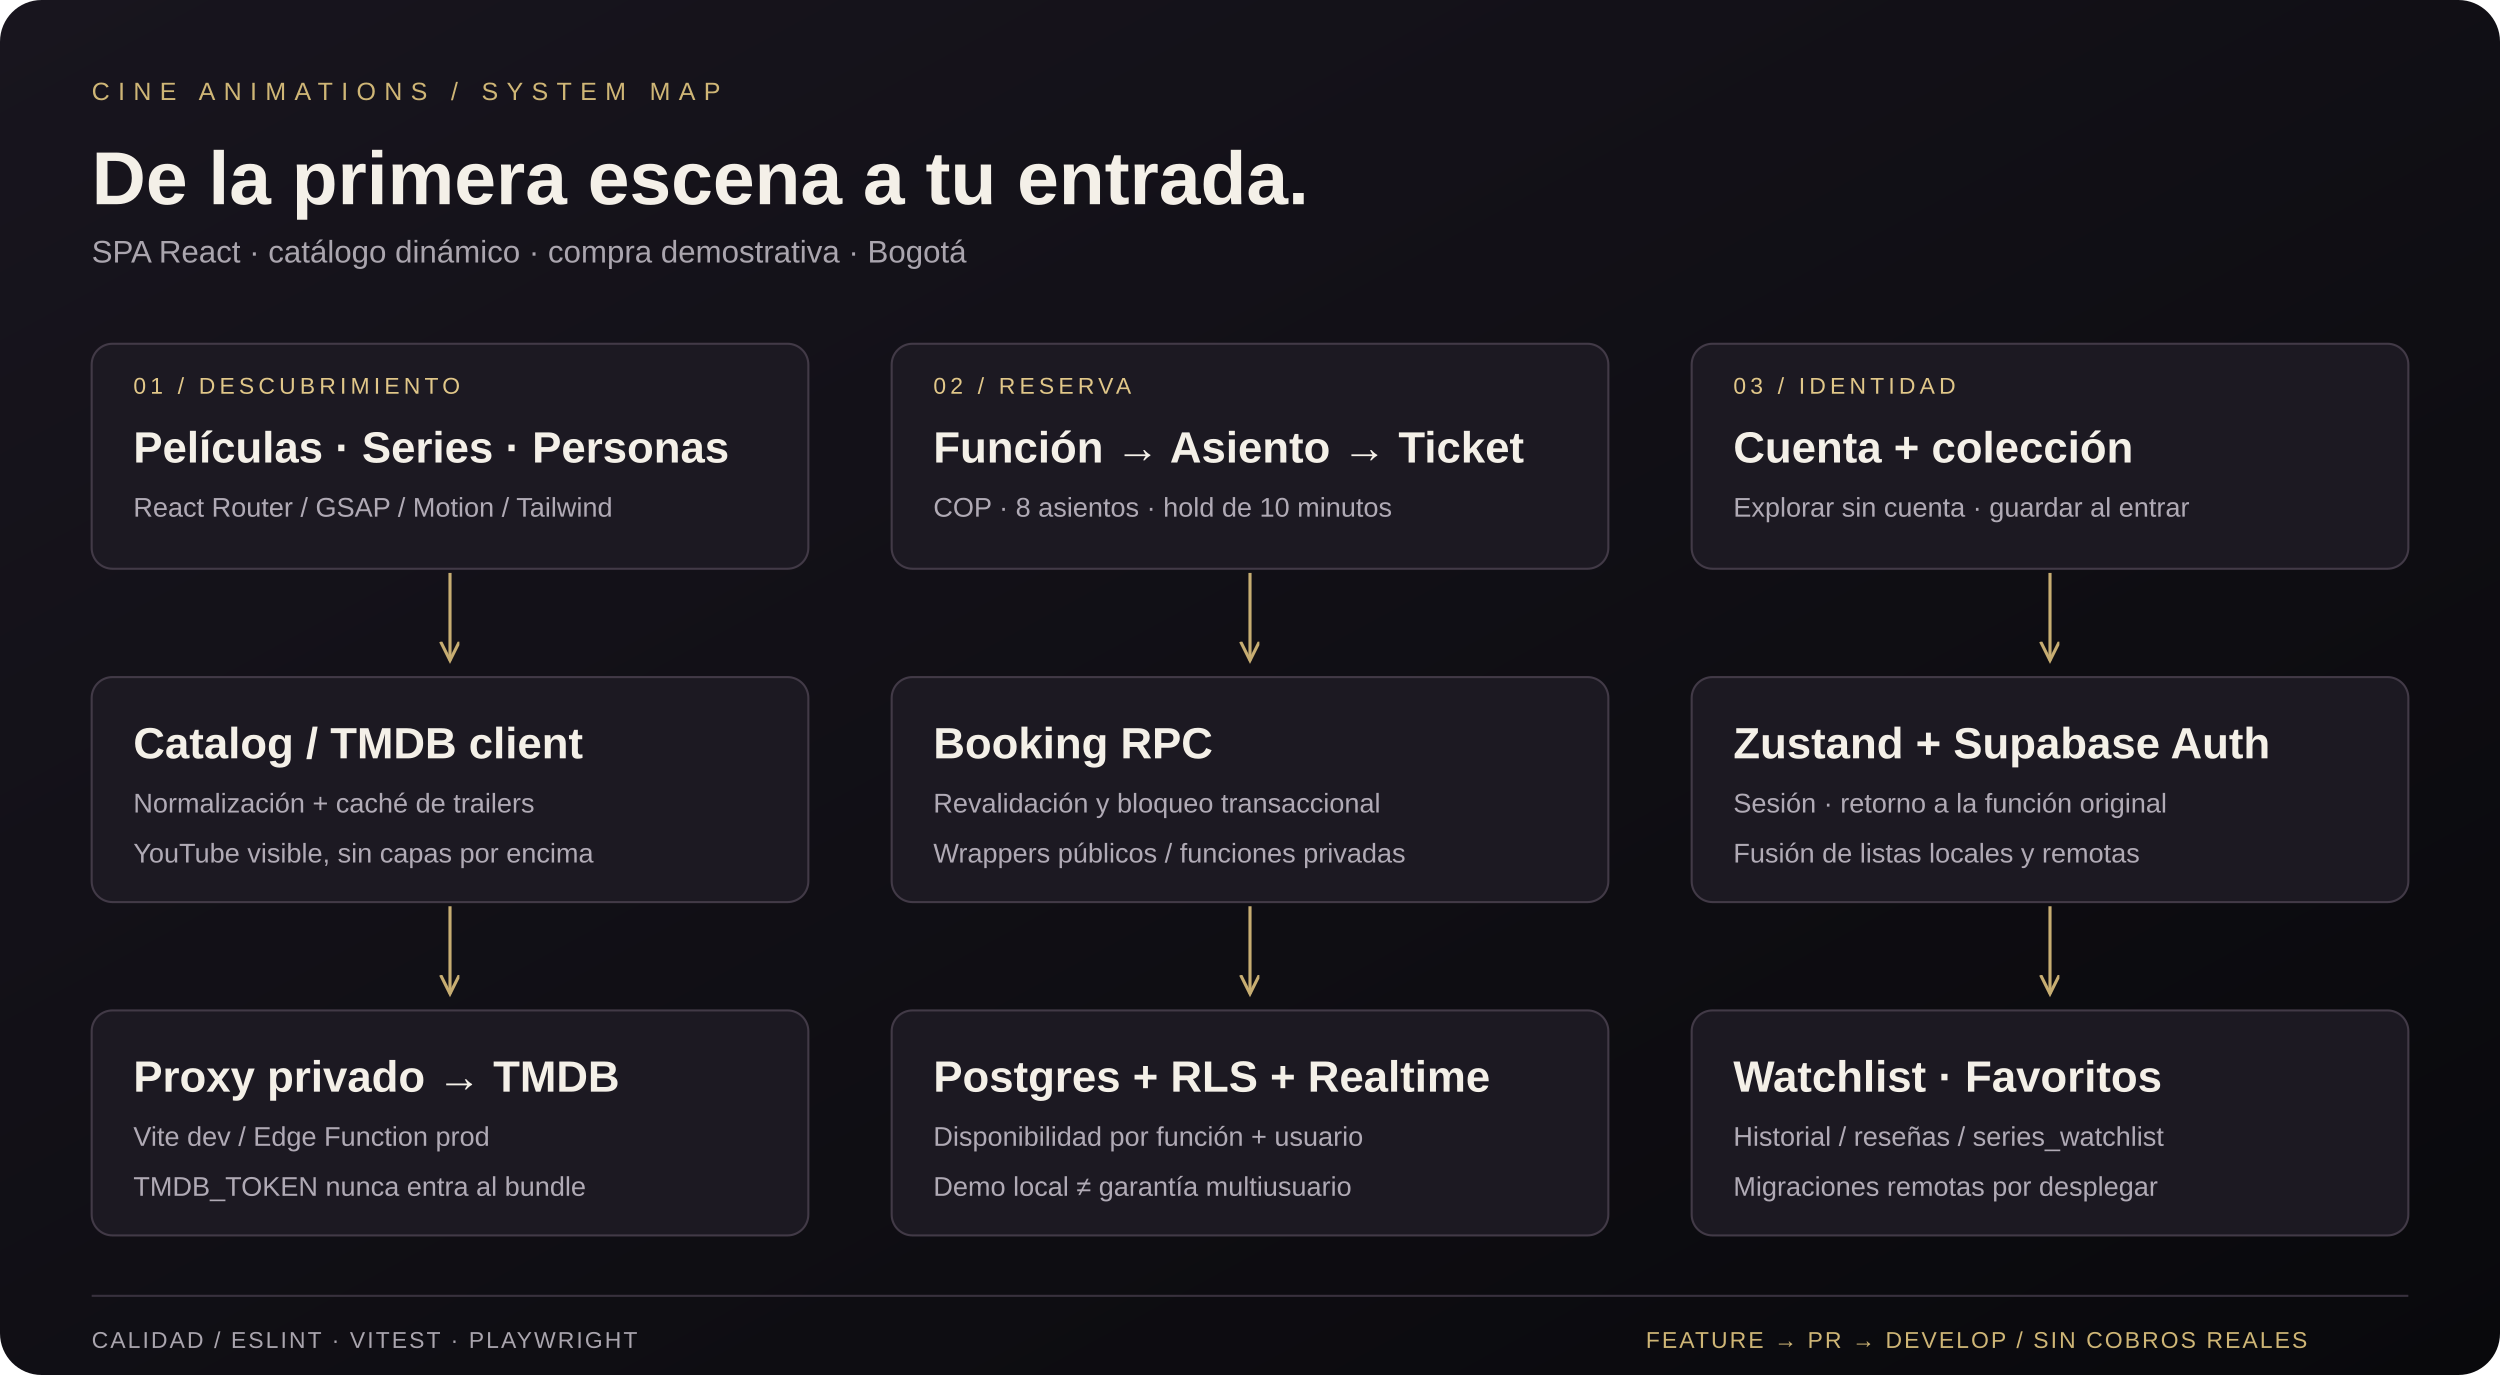
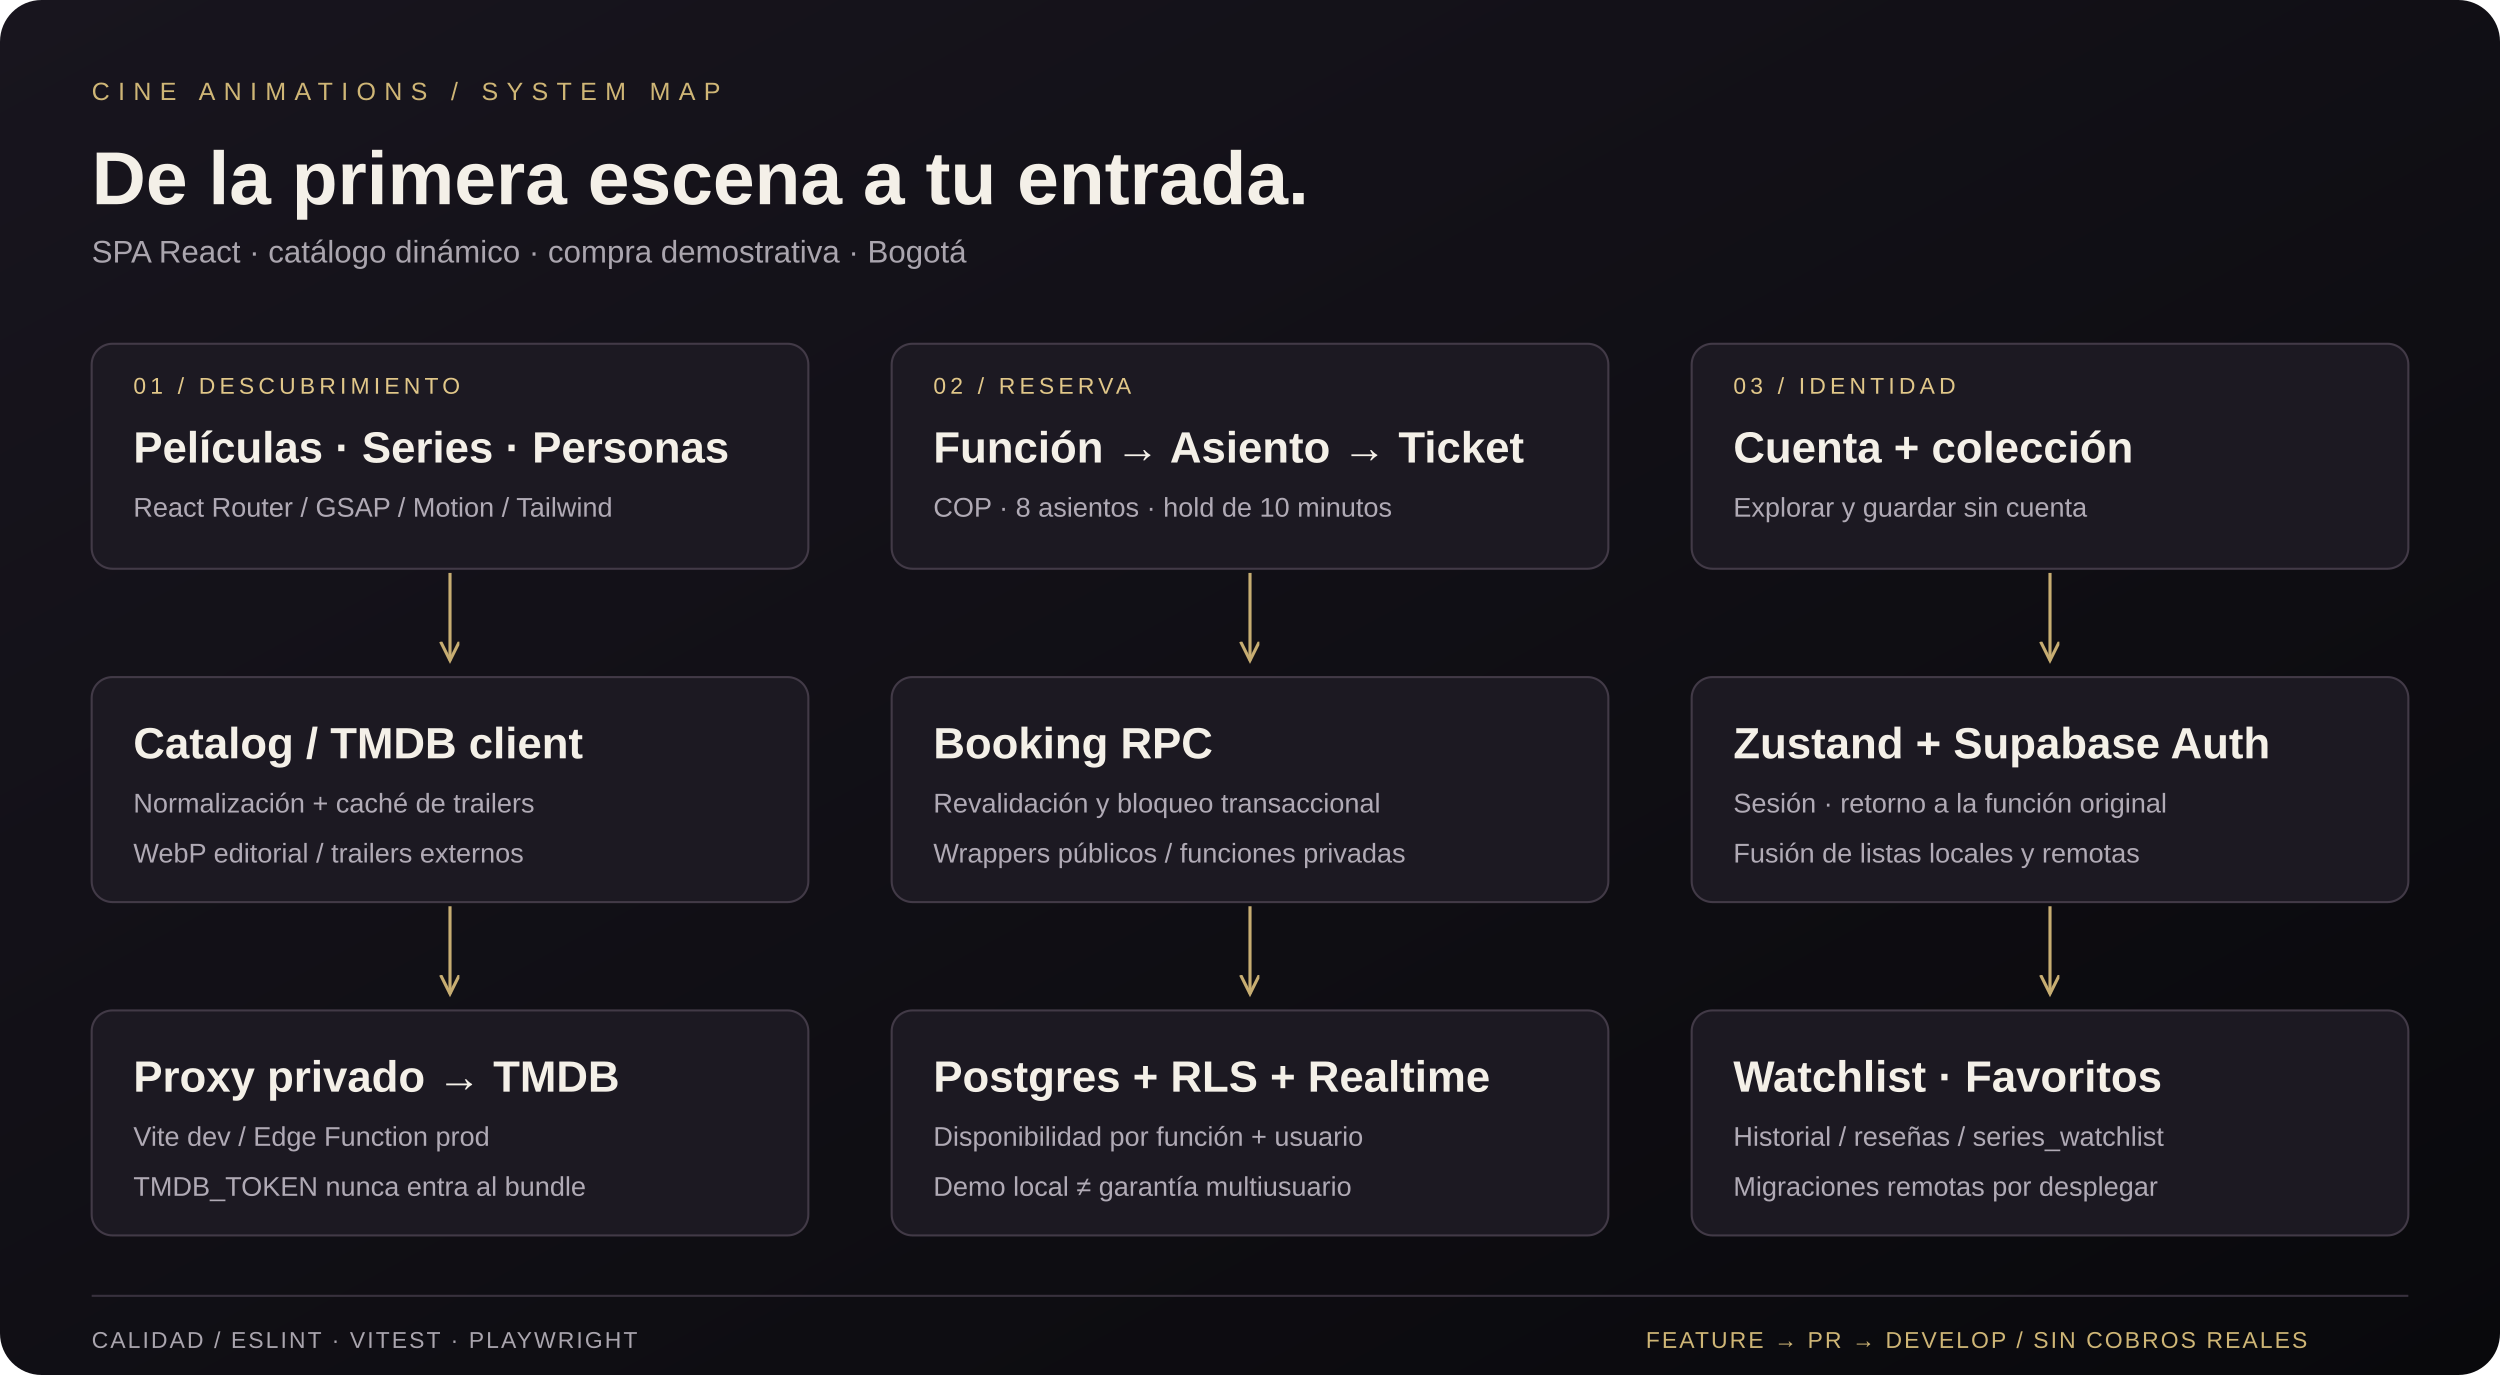
<svg xmlns="http://www.w3.org/2000/svg" width="1200" height="660" viewBox="0 0 1200 660" role="img" aria-labelledby="title desc">
  <defs>
    <linearGradient id="bg" x2="1" y2="1">
      <stop stop-color="#18151e" />
      <stop offset="1" stop-color="#09090c" />
    </linearGradient>
    <marker id="arrow" markerWidth="8" markerHeight="8" refX="6" refY="3" orient="auto">
      <path d="M0 0L6 3 0 6" fill="none" stroke="#c7ad72" />
    </marker>
  </defs>
  <rect width="1200" height="660" rx="20" fill="url(#bg)" />
  <g font-family="Arial, sans-serif">
    <text x="44" y="48" fill="#cfb676" font-size="12" letter-spacing="4">CINE ANIMATIONS / SYSTEM MAP</text>
    <text x="44" y="98" fill="#f4f0e8" font-size="36" font-weight="700">De la primera escena a tu entrada.</text>
    <text x="44" y="126" fill="#aaa5ae" font-size="15">SPA React · catálogo dinámico · compra demostrativa · Bogotá</text>
    <g stroke="#423a47" fill="#1c1922">
      <rect x="44" y="165" width="344" height="108" rx="10" />
      <rect x="428" y="165" width="344" height="108" rx="10" />
      <rect x="812" y="165" width="344" height="108" rx="10" />
      <rect x="44" y="325" width="344" height="108" rx="10" />
      <rect x="428" y="325" width="344" height="108" rx="10" />
      <rect x="812" y="325" width="344" height="108" rx="10" />
      <rect x="44" y="485" width="344" height="108" rx="10" />
      <rect x="428" y="485" width="344" height="108" rx="10" />
      <rect x="812" y="485" width="344" height="108" rx="10" />
    </g>
    <g fill="#e1c789" font-size="11" letter-spacing="2">
      <text x="64" y="189">01 / DESCUBRIMIENTO</text>
      <text x="448" y="189">02 / RESERVA</text>
      <text x="832" y="189">03 / IDENTIDAD</text>
    </g>
    <g fill="#f4f0e8" font-size="21" font-weight="600">
      <text x="64" y="222">Películas · Series · Personas</text>
      <text x="448" y="222">Función → Asiento → Ticket</text>
      <text x="832" y="222">Cuenta + colección</text>
      <text x="64" y="364">Catalog / TMDB client</text>
      <text x="448" y="364">Booking RPC</text>
      <text x="832" y="364">Zustand + Supabase Auth</text>
      <text x="64" y="524">Proxy privado → TMDB</text>
      <text x="448" y="524">Postgres + RLS + Realtime</text>
      <text x="832" y="524">Watchlist · Favoritos</text>
    </g>
    <g fill="#b0aab5" font-size="13">
      <text x="64" y="248">React Router / GSAP / Motion / Tailwind</text>
      <text x="448" y="248">COP · 8 asientos · hold de 10 minutos</text>
-       <text x="832" y="248">Explorar sin cuenta · guardar al entrar</text>
+       <text x="832" y="248">Explorar y guardar sin cuenta</text>
      <text x="64" y="390">Normalización + caché de trailers</text>
      <text x="448" y="390">Revalidación y bloqueo transaccional</text>
      <text x="832" y="390">Sesión · retorno a la función original</text>
-       <text x="64" y="414">YouTube visible, sin capas por encima</text>
+       <text x="64" y="414">WebP editorial / trailers externos</text>
      <text x="448" y="414">Wrappers públicos / funciones privadas</text>
      <text x="832" y="414">Fusión de listas locales y remotas</text>
      <text x="64" y="550">Vite dev / Edge Function prod</text>
      <text x="448" y="550">Disponibilidad por función + usuario</text>
      <text x="832" y="550">Historial / reseñas / series_watchlist</text>
      <text x="64" y="574">TMDB_TOKEN nunca entra al bundle</text>
      <text x="448" y="574">Demo local ≠ garantía multiusuario</text>
      <text x="832" y="574">Migraciones remotas por desplegar</text>
    </g>
    <g stroke="#c7ad72" stroke-width="1.5" marker-end="url(#arrow)">
      <path d="M216 275v42" />
      <path d="M600 275v42" />
      <path d="M984 275v42" />
      <path d="M216 435v42" />
      <path d="M600 435v42" />
      <path d="M984 435v42" />
    </g>
    <path d="M44 622H1156" stroke="#38313d" />
    <text x="44" y="647" fill="#aaa5ae" font-size="11" letter-spacing="1">CALIDAD / ESLINT · VITEST · PLAYWRIGHT</text>
    <text x="790" y="647" fill="#cfb676" font-size="11" letter-spacing="1">FEATURE → PR → DEVELOP / SIN COBROS REALES</text>
  </g>
</svg>
